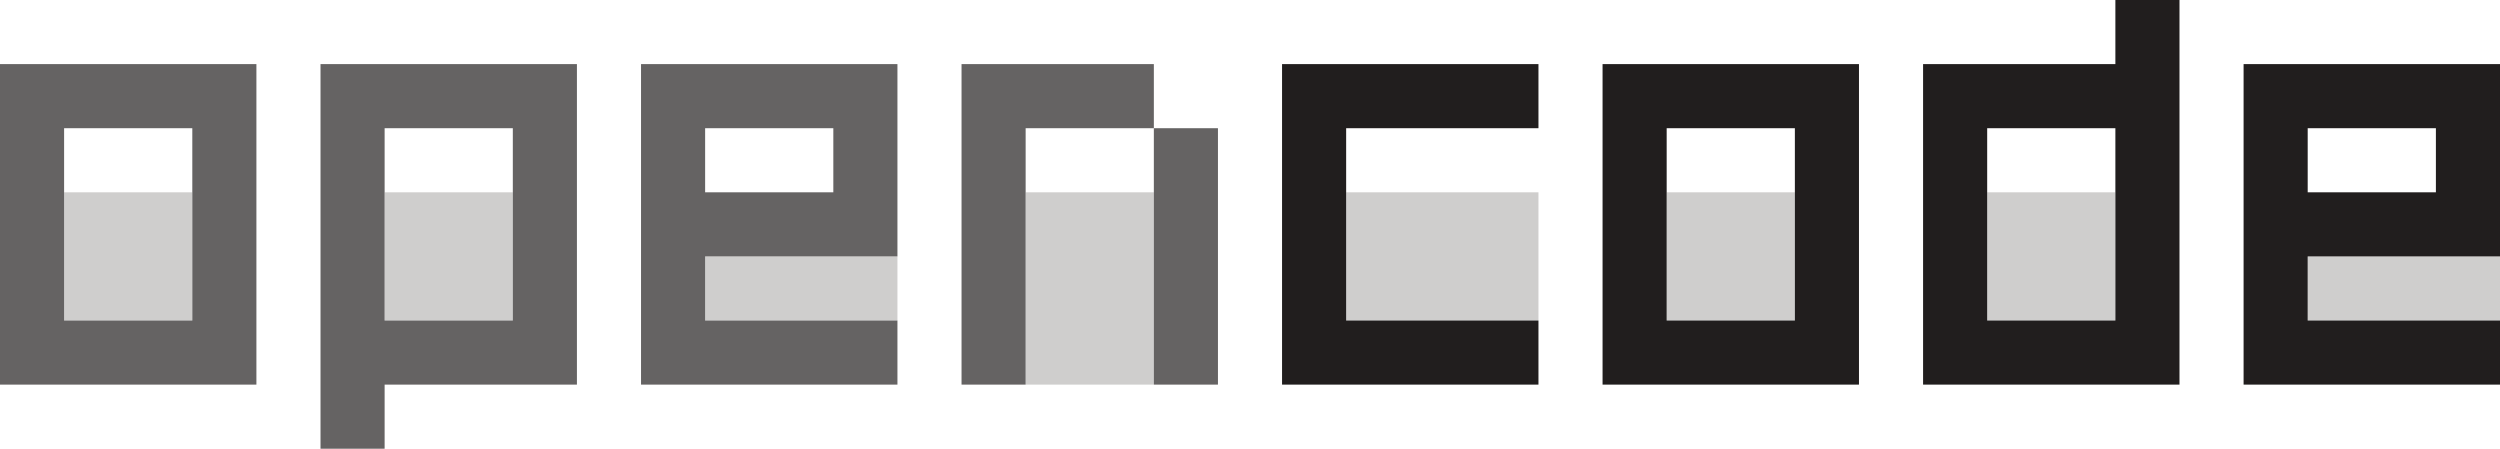
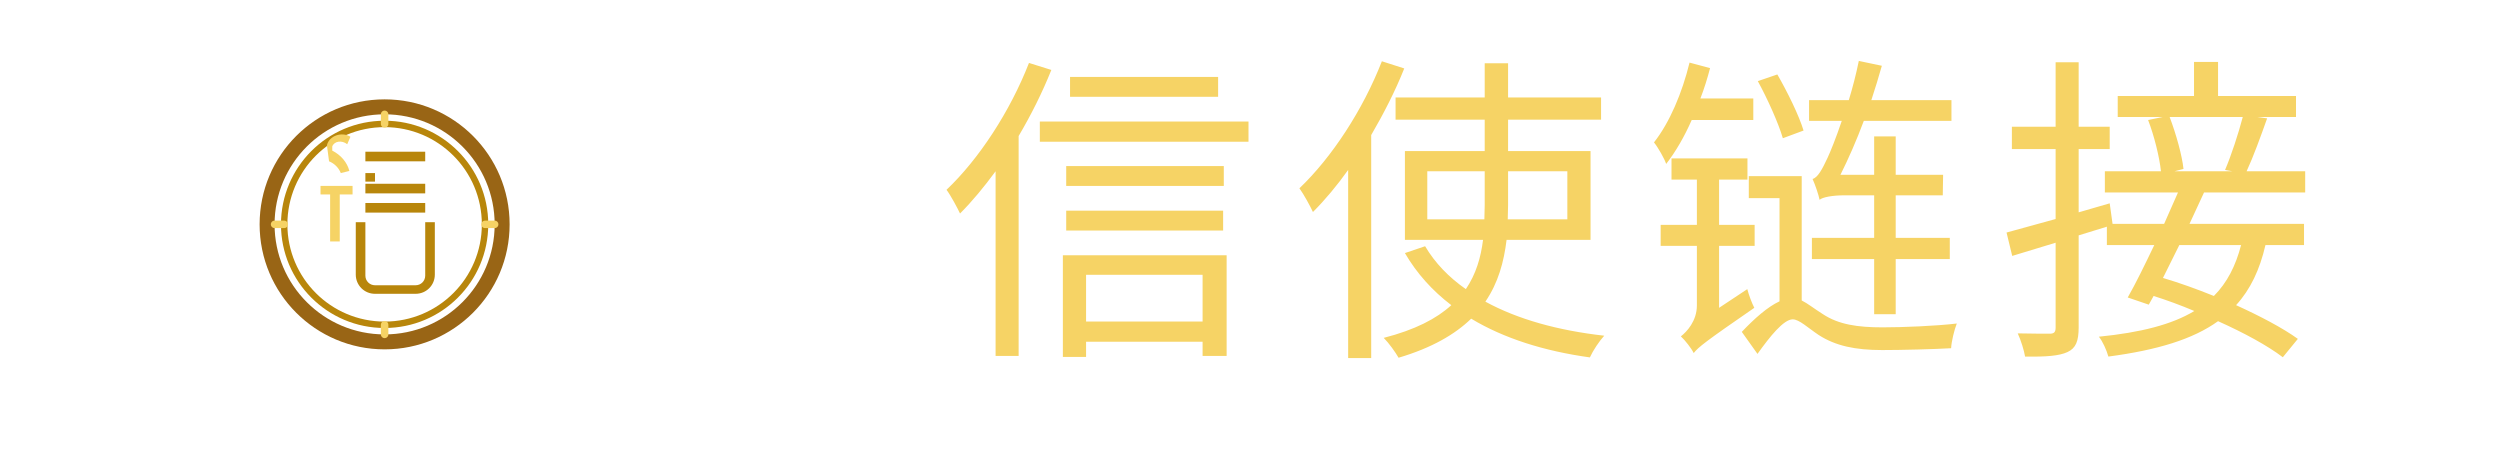
<svg xmlns="http://www.w3.org/2000/svg" width="234" height="42" viewBox="0 0 234 42" fill="none">
-   <path d="M18 30H6V18H18V30Z" fill="#CFCECD" />
-   <path d="M18 12H6V30H18V12ZM24 36H0V6H24V36Z" fill="#656363" />
-   <path d="M48 30H36V18H48V30Z" fill="#CFCECD" />
-   <path d="M36 30H48V12H36V30ZM54 36H36V42H30V6H54V36Z" fill="#656363" />
-   <path d="M84 24V30H66V24H84Z" fill="#CFCECD" />
-   <path d="M84 24H66V30H84V36H60V6H84V24ZM66 18H78V12H66V18Z" fill="#656363" />
-   <path d="M108 36H96V18H108V36Z" fill="#CFCECD" />
-   <path d="M108 12H96V36H90V6H108V12ZM114 36H108V12H114V36Z" fill="#656363" />
-   <path d="M144 30H126V18H144V30Z" fill="#CFCECD" />
-   <path d="M144 12H126V30H144V36H120V6H144V12Z" fill="#211E1E" />
-   <path d="M168 30H156V18H168V30Z" fill="#CFCECD" />
-   <path d="M168 12H156V30H168V12ZM174 36H150V6H174V36Z" fill="#211E1E" />
-   <path d="M198 30H186V18H198V30Z" fill="#CFCECD" />
-   <path d="M198 12H186V30H198V12ZM204 36H180V6H198V0H204V36Z" fill="#211E1E" />
-   <path d="M234 24V30H216V24H234Z" fill="#CFCECD" />
-   <path d="M216 12V18H228V12H216ZM234 24H216V30H234V36H210V6H234V24Z" fill="#211E1E" />
+   <g transform="translate(24 9)">
+     <circle cx="12" cy="12" r="11" fill="none" stroke="#996515" stroke-width="1.4" />
+     <circle cx="12" cy="12" r="9.4" fill="none" stroke="#B8860B" stroke-width="0.6" />
+     <g stroke="#F6D365" stroke-width="0.7" fill="none" stroke-linecap="round">
+       <path d="M12 2.6 v-0.9" />
+       <path d="M12 21.4 v0.9" />
+       <path d="M2.6 12 h-0.9" />
+       <path d="M21.4 12 h0.9" />
+     </g>
+     <g fill="#F6D365">
+       <path d="M6.6 4.6 c0.2 -0.9 1.4 -1.3 2.2 -0.8 l-0.3 0.7 c-0.5 -0.4 -1.2 -0.3 -1.4 0.2 l0 0.4 c0.8 0.4 1.4 1.1 1.6 1.9 l-0.8 0.2 c-0.2 -0.5 -0.6 -0.9 -1.1 -1.1 z" />
+       <path d="M6.0 8.4 h3.0 v0.8 h-1.2 v4.4 h-0.9 v-4.4 h-0.9 z" />
+     </g>
+     <g fill="#B8860B">
+       <path d="M10.2 5.2 h5.6 v0.9 h-5.6 z" />
+       <path d="M10.2 7.2 h0.9 v0.8 h-0.9 z" />
+       <path d="M10.2 8.2 h5.6 v0.9 h-5.6 z" />
+       <path d="M10.2 10.0 h5.6 v0.9 h-5.6 z" />
+       <path d="M10.2 11.8 v5.0 c0 0.5 0.4 0.9 0.9 0.9 h3.8 c0.5 0 0.9 -0.4 0.9 -0.9 v-5.0 h0.9 v4.9 c0 1.0 -0.8 1.8 -1.8 1.8 h-3.8 c-1.0 0 -1.8 -0.8 -1.8 -1.8 v-4.9 z" />
+     </g>
+   </g>
+   <text x="88" y="31" font-family="'TangKai','Kaiti SC','STKaiti','KaiTi',serif" font-size="30" letter-spacing="3" fill="#F6D365">信使链接</text>
</svg>
